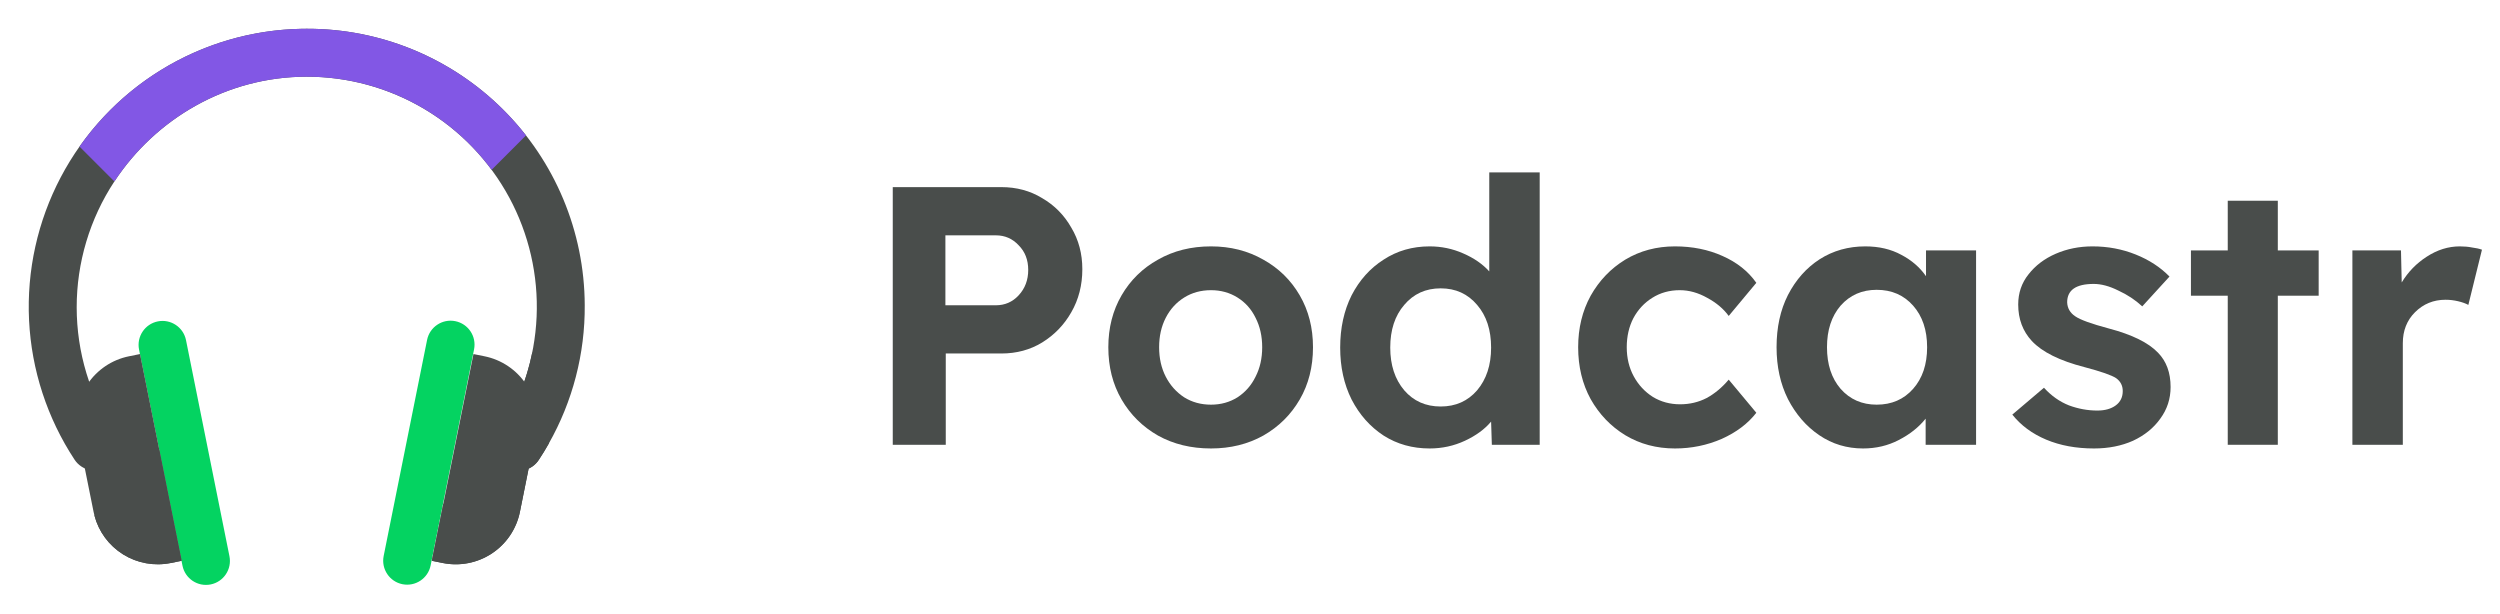
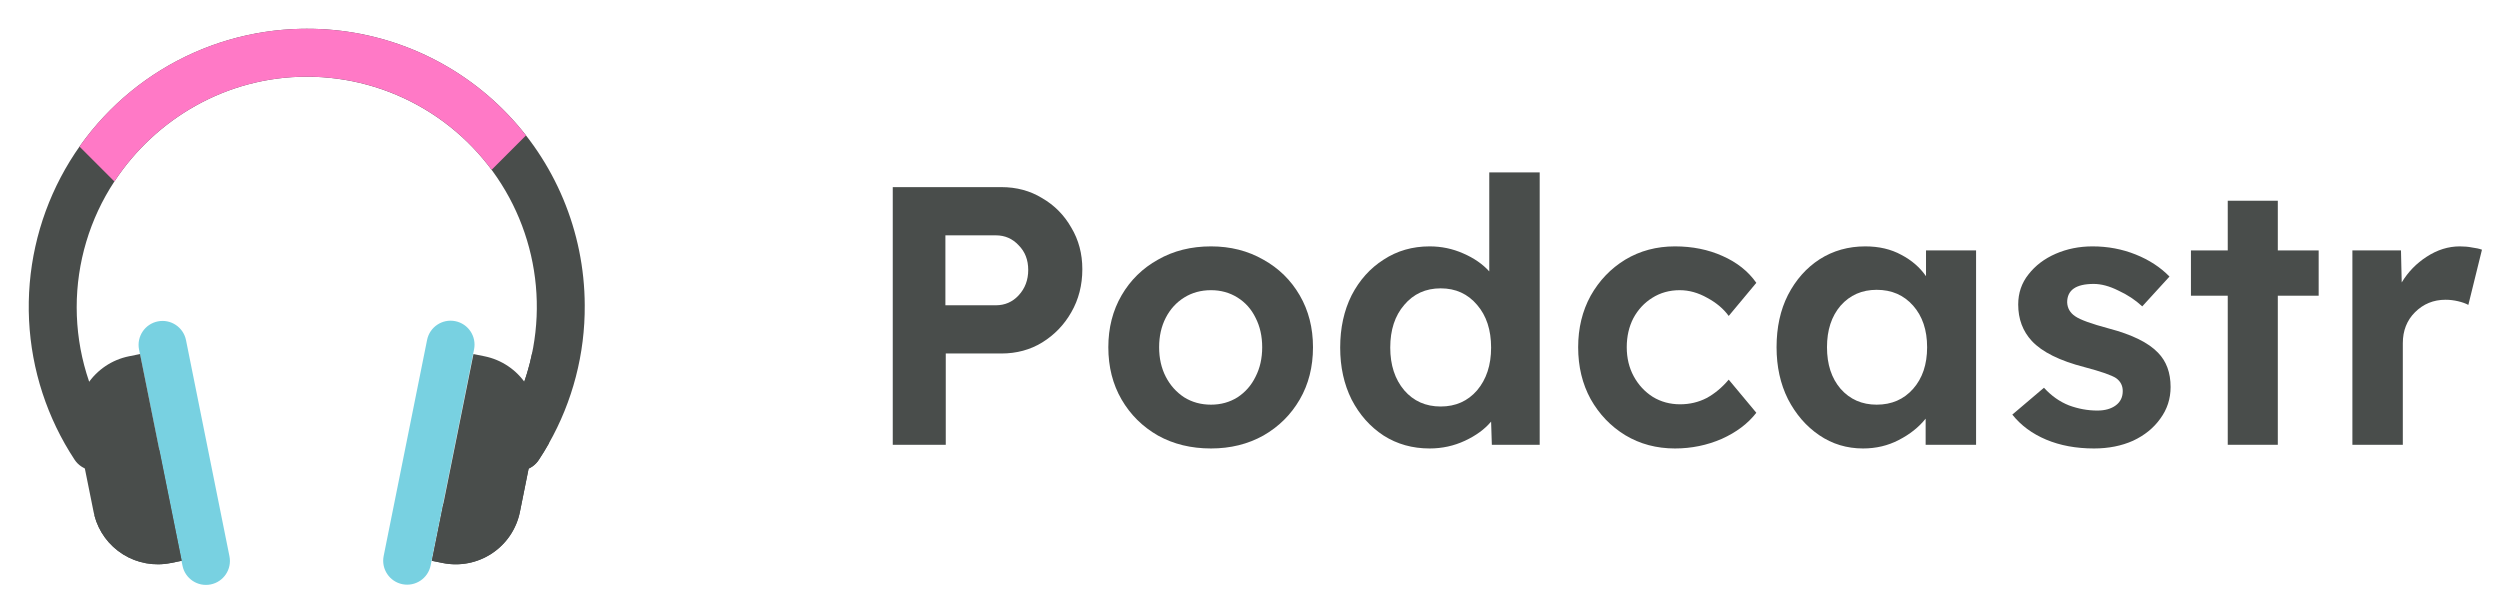
<svg xmlns="http://www.w3.org/2000/svg" width="163" height="40" viewBox="0 0 163 40" fill="none">
  <path d="M58.208 29V12.2H65.288C66.28 12.2 67.168 12.44 67.952 12.92C68.752 13.384 69.384 14.024 69.848 14.84C70.328 15.64 70.568 16.544 70.568 17.552C70.568 18.592 70.328 19.528 69.848 20.36C69.384 21.176 68.752 21.832 67.952 22.328C67.168 22.808 66.28 23.048 65.288 23.048H61.664V29H58.208ZM61.64 19.904H64.928C65.52 19.904 66.016 19.688 66.416 19.256C66.832 18.808 67.04 18.256 67.04 17.6C67.04 16.944 66.832 16.408 66.416 15.992C66.016 15.56 65.52 15.344 64.928 15.344H61.64V19.904Z" fill="#494D4B" />
  <path d="M78.959 29.24C77.663 29.24 76.511 28.96 75.503 28.4C74.495 27.824 73.703 27.04 73.127 26.048C72.551 25.056 72.263 23.92 72.263 22.64C72.263 21.376 72.551 20.248 73.127 19.256C73.703 18.264 74.495 17.488 75.503 16.928C76.511 16.352 77.663 16.064 78.959 16.064C80.223 16.064 81.359 16.352 82.367 16.928C83.375 17.488 84.167 18.264 84.743 19.256C85.319 20.248 85.607 21.376 85.607 22.64C85.607 23.92 85.319 25.056 84.743 26.048C84.167 27.04 83.375 27.824 82.367 28.4C81.359 28.96 80.223 29.24 78.959 29.24ZM78.959 26.384C79.599 26.384 80.175 26.224 80.687 25.904C81.199 25.568 81.591 25.12 81.863 24.56C82.151 24 82.295 23.36 82.295 22.64C82.295 21.92 82.151 21.28 81.863 20.72C81.591 20.16 81.199 19.72 80.687 19.4C80.175 19.08 79.599 18.92 78.959 18.92C78.303 18.92 77.719 19.08 77.207 19.4C76.695 19.72 76.295 20.16 76.007 20.72C75.719 21.28 75.575 21.92 75.575 22.64C75.575 23.36 75.719 24 76.007 24.56C76.295 25.12 76.695 25.568 77.207 25.904C77.719 26.224 78.303 26.384 78.959 26.384Z" fill="#494D4B" />
  <path d="M93.212 29.24C92.092 29.24 91.092 28.96 90.212 28.4C89.332 27.824 88.636 27.04 88.124 26.048C87.628 25.056 87.38 23.928 87.38 22.664C87.38 21.384 87.628 20.248 88.124 19.256C88.636 18.264 89.332 17.488 90.212 16.928C91.092 16.352 92.092 16.064 93.212 16.064C93.98 16.064 94.708 16.216 95.396 16.52C96.1 16.824 96.668 17.216 97.1 17.696V11.24H100.388V29H97.268L97.22 27.488C96.804 27.984 96.236 28.4 95.516 28.736C94.796 29.072 94.028 29.24 93.212 29.24ZM93.932 26.504C94.908 26.504 95.7 26.152 96.308 25.448C96.916 24.728 97.22 23.8 97.22 22.664C97.22 21.512 96.916 20.584 96.308 19.88C95.7 19.16 94.908 18.8 93.932 18.8C92.956 18.8 92.164 19.16 91.556 19.88C90.948 20.584 90.644 21.512 90.644 22.664C90.644 23.8 90.948 24.728 91.556 25.448C92.164 26.152 92.956 26.504 93.932 26.504Z" fill="#494D4B" />
  <path d="M109.208 29.24C108.008 29.24 106.928 28.952 105.968 28.376C105.024 27.8 104.272 27.016 103.712 26.024C103.168 25.032 102.896 23.904 102.896 22.64C102.896 21.392 103.168 20.272 103.712 19.28C104.272 18.288 105.024 17.504 105.968 16.928C106.928 16.352 108.008 16.064 109.208 16.064C110.344 16.064 111.376 16.272 112.304 16.688C113.248 17.104 113.984 17.688 114.512 18.44L112.712 20.6C112.376 20.136 111.912 19.744 111.32 19.424C110.728 19.088 110.128 18.92 109.52 18.92C108.848 18.92 108.248 19.088 107.72 19.424C107.208 19.744 106.8 20.184 106.496 20.744C106.208 21.304 106.064 21.936 106.064 22.64C106.064 23.344 106.216 23.976 106.52 24.536C106.824 25.096 107.24 25.544 107.768 25.88C108.296 26.2 108.888 26.36 109.544 26.36C110.168 26.36 110.744 26.224 111.272 25.952C111.8 25.664 112.28 25.264 112.712 24.752L114.512 26.912C113.968 27.616 113.216 28.184 112.256 28.616C111.296 29.032 110.28 29.24 109.208 29.24Z" fill="#494D4B" />
  <path d="M121.472 29.24C120.416 29.24 119.464 28.952 118.616 28.376C117.768 27.8 117.088 27.016 116.576 26.024C116.08 25.032 115.832 23.904 115.832 22.64C115.832 21.344 116.08 20.208 116.576 19.232C117.088 18.24 117.776 17.464 118.64 16.904C119.52 16.344 120.512 16.064 121.616 16.064C122.512 16.064 123.296 16.248 123.968 16.616C124.64 16.968 125.176 17.432 125.576 18.008V16.328H128.84V29H125.552V27.296C125.104 27.856 124.52 28.32 123.8 28.688C123.096 29.056 122.32 29.24 121.472 29.24ZM122.36 26.384C123.336 26.384 124.128 26.04 124.736 25.352C125.344 24.664 125.648 23.76 125.648 22.64C125.648 21.52 125.344 20.616 124.736 19.928C124.128 19.24 123.336 18.896 122.36 18.896C121.4 18.896 120.616 19.24 120.008 19.928C119.416 20.616 119.12 21.52 119.12 22.64C119.12 23.76 119.416 24.664 120.008 25.352C120.616 26.04 121.4 26.384 122.36 26.384Z" fill="#494D4B" />
  <path d="M136.531 29.24C135.363 29.24 134.323 29.048 133.411 28.664C132.499 28.28 131.763 27.736 131.203 27.032L133.267 25.28C133.747 25.808 134.291 26.192 134.899 26.432C135.507 26.656 136.123 26.768 136.747 26.768C137.243 26.768 137.643 26.656 137.947 26.432C138.251 26.208 138.403 25.896 138.403 25.496C138.403 25.144 138.259 24.864 137.971 24.656C137.683 24.464 136.995 24.224 135.907 23.936C134.291 23.52 133.147 22.952 132.475 22.232C131.883 21.592 131.587 20.8 131.587 19.856C131.587 19.104 131.811 18.448 132.259 17.888C132.707 17.312 133.299 16.864 134.035 16.544C134.771 16.224 135.571 16.064 136.435 16.064C137.427 16.064 138.363 16.24 139.243 16.592C140.123 16.944 140.859 17.424 141.451 18.032L139.675 19.976C139.227 19.56 138.707 19.216 138.115 18.944C137.539 18.656 137.003 18.512 136.507 18.512C135.355 18.512 134.779 18.912 134.779 19.712C134.795 20.096 134.971 20.4 135.307 20.624C135.627 20.848 136.355 21.112 137.491 21.416C139.011 21.816 140.083 22.344 140.707 23C141.251 23.56 141.523 24.304 141.523 25.232C141.523 26 141.299 26.688 140.851 27.296C140.419 27.904 139.827 28.384 139.075 28.736C138.323 29.072 137.475 29.24 136.531 29.24Z" fill="#494D4B" />
  <path d="M145.249 29V19.28H142.849V16.328H145.249V13.088H148.513V16.328H151.177V19.28H148.513V29H145.249Z" fill="#494D4B" />
  <path d="M153.376 29V16.328H156.544L156.592 18.416C157.008 17.728 157.552 17.168 158.224 16.736C158.912 16.288 159.632 16.064 160.384 16.064C160.672 16.064 160.936 16.088 161.176 16.136C161.432 16.168 161.648 16.216 161.824 16.28L160.936 19.88C160.76 19.784 160.536 19.704 160.264 19.64C159.992 19.576 159.72 19.544 159.448 19.544C158.664 19.544 158 19.816 157.456 20.36C156.928 20.888 156.664 21.56 156.664 22.376V29H153.376Z" fill="#494D4B" />
  <path d="M38.125 19.888C38.149 23.054 37.34 26.171 35.777 28.926C35.575 29.284 35.361 29.634 35.134 29.976C35.023 30.15 34.877 30.3 34.707 30.417C34.537 30.535 34.345 30.617 34.142 30.66C33.94 30.702 33.731 30.704 33.528 30.666C33.325 30.627 33.132 30.548 32.959 30.434C32.786 30.32 32.638 30.173 32.523 30.001C32.408 29.83 32.328 29.637 32.288 29.434C32.247 29.231 32.248 29.022 32.289 28.82C32.33 28.617 32.411 28.424 32.527 28.253C34.019 25.99 34.868 23.364 34.987 20.656C35.105 17.948 34.488 15.259 33.2 12.874C31.912 10.489 30.002 8.497 27.673 7.111C25.344 5.724 22.683 4.995 19.972 5C14.762 5.01 10.142 7.745 7.457 11.832C5.852 14.27 4.998 17.126 5 20.045C5.003 22.964 5.863 25.818 7.473 28.253C7.701 28.599 7.782 29.022 7.699 29.427C7.616 29.834 7.375 30.19 7.029 30.418C6.683 30.646 6.261 30.728 5.855 30.645C5.449 30.561 5.092 30.32 4.864 29.974C3.079 27.265 2.054 24.127 1.895 20.887C1.737 17.647 2.451 14.424 3.962 11.553C5.474 8.683 7.729 6.271 10.491 4.569C13.253 2.868 16.421 1.938 19.664 1.878C19.778 1.876 19.891 1.875 20.005 1.875C24.795 1.865 29.393 3.756 32.791 7.133C36.188 10.511 38.106 15.098 38.125 19.888Z" fill="#494D4B" />
-   <path d="M9.066 22.794L11.898 36.882C12.068 37.728 12.891 38.275 13.737 38.105C14.582 37.935 15.13 37.112 14.96 36.266L12.128 22.179C11.958 21.333 11.135 20.785 10.289 20.955C9.444 21.125 8.896 21.949 9.066 22.794Z" fill="#04D361" />
+   <path d="M9.066 22.794L11.898 36.882C12.068 37.728 12.891 38.275 13.737 38.105C14.582 37.935 15.13 37.112 14.96 36.266L12.128 22.179C11.958 21.333 11.135 20.785 10.289 20.955C9.444 21.125 8.896 21.949 9.066 22.794Z" fill="#78D1E1" />
  <path d="M11.844 36.564L11.126 36.709C10.059 36.923 8.95 36.722 8.027 36.147C7.103 35.572 6.434 34.665 6.157 33.612C6.136 33.531 6.116 33.45 6.1 33.367L5.071 28.256C4.848 27.146 5.075 25.993 5.701 25.051C6.328 24.108 7.303 23.453 8.413 23.229L9.13 23.084L10.39 29.341L11.844 36.564Z" fill="#494D4B" />
  <path d="M11.844 36.564L11.126 36.709C10.059 36.923 8.95 36.722 8.027 36.147C7.103 35.572 6.434 34.665 6.157 33.612C7.674 32.298 9.09 30.87 10.39 29.341L11.844 36.564Z" fill="#494D4B" />
  <path d="M36.148 27.087L35.777 28.926C35.575 29.284 35.361 29.634 35.134 29.976C35.023 30.15 34.877 30.3 34.707 30.417C34.537 30.534 34.345 30.617 34.142 30.659C33.94 30.702 33.731 30.704 33.528 30.665C33.325 30.627 33.132 30.548 32.959 30.434C32.786 30.32 32.638 30.173 32.523 30.001C32.408 29.829 32.328 29.637 32.288 29.434C32.247 29.231 32.248 29.022 32.289 28.819C32.33 28.617 32.411 28.424 32.527 28.253C33.587 26.65 34.326 24.858 34.705 22.974C35.293 23.467 35.737 24.109 35.991 24.833C36.245 25.557 36.299 26.335 36.148 27.087Z" fill="#494D4B" />
-   <path d="M34.295 8.83L32.054 11.071C30.657 9.182 28.836 7.649 26.737 6.594C24.638 5.54 22.321 4.993 19.972 5C14.762 5.01 10.142 7.745 7.457 11.832L5.184 9.559C6.823 7.229 8.988 5.32 11.505 3.985C14.021 2.651 16.816 1.929 19.664 1.878C19.778 1.876 19.891 1.875 20.005 1.875C22.759 1.869 25.479 2.492 27.955 3.698C30.432 4.903 32.601 6.658 34.295 8.83Z" fill="#8257E5" />
-   <path d="M27.846 22.163L25.015 36.251C24.845 37.097 25.392 37.92 26.238 38.09C27.084 38.26 27.907 37.712 28.077 36.867L30.909 22.779C31.079 21.933 30.531 21.11 29.685 20.94C28.84 20.77 28.016 21.318 27.846 22.163Z" fill="#04D361" />
+   <path d="M34.295 8.83L32.054 11.071C30.657 9.182 28.836 7.649 26.737 6.594C24.638 5.54 22.321 4.993 19.972 5C14.762 5.01 10.142 7.745 7.457 11.832L5.184 9.559C6.823 7.229 8.988 5.32 11.505 3.985C14.021 2.651 16.816 1.929 19.664 1.878C19.778 1.876 19.891 1.875 20.005 1.875C22.759 1.869 25.479 2.492 27.955 3.698C30.432 4.903 32.601 6.658 34.295 8.83Z" fill="#FF79C6" />
+   <path d="M27.846 22.163L25.015 36.251C24.845 37.097 25.392 37.92 26.238 38.09C27.084 38.26 27.907 37.712 28.077 36.867L30.909 22.779C31.079 21.933 30.531 21.11 29.685 20.94C28.84 20.77 28.016 21.318 27.846 22.163Z" fill="#78D1E1" />
  <path d="M34.929 28.256L33.9 33.367C33.677 34.477 33.022 35.452 32.079 36.079C31.137 36.705 29.984 36.932 28.874 36.709L28.156 36.564L28.9 32.871L30.869 23.084L31.587 23.229C32.697 23.453 33.672 24.108 34.299 25.05C34.386 25.18 34.465 25.314 34.536 25.453C34.982 26.315 35.12 27.304 34.929 28.256Z" fill="#494D4B" />
  <path d="M34.929 28.256L33.9 33.367C33.677 34.477 33.022 35.452 32.079 36.079C31.137 36.705 29.984 36.932 28.874 36.709L28.156 36.564L28.9 32.871C31.04 30.609 32.93 28.122 34.536 25.453C34.982 26.315 35.12 27.304 34.929 28.256Z" fill="#494D4B" />
</svg>
